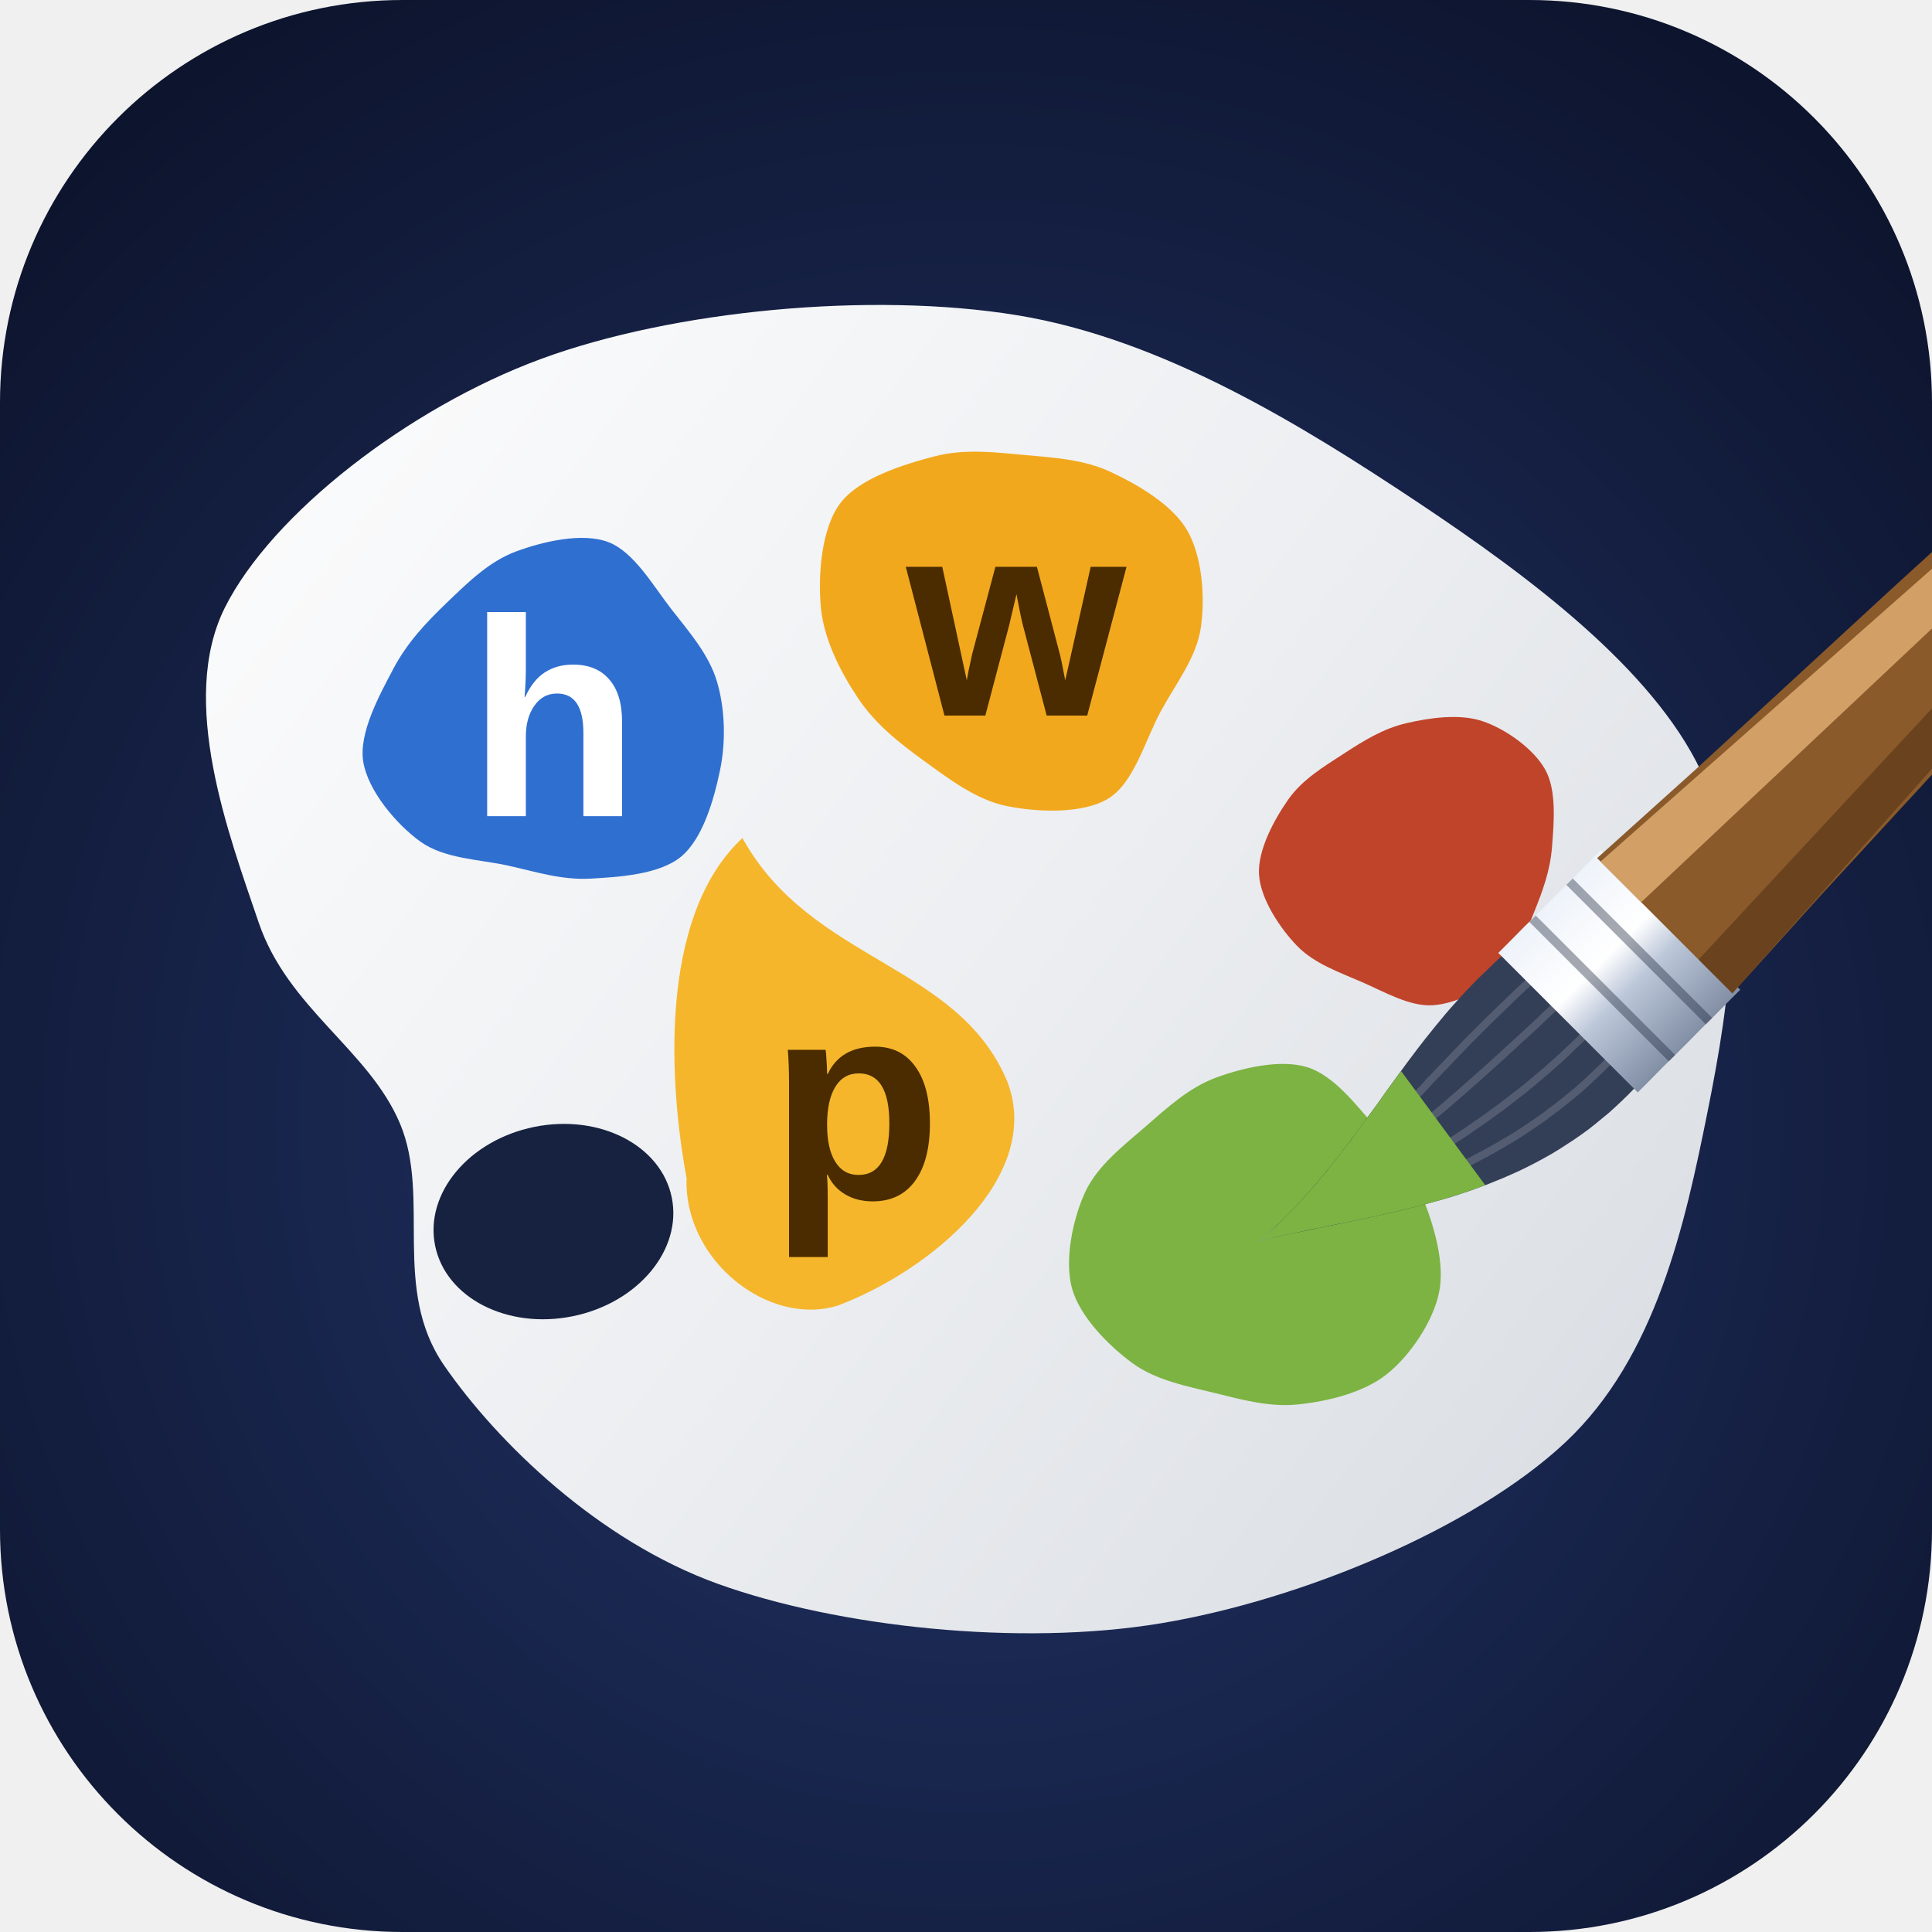
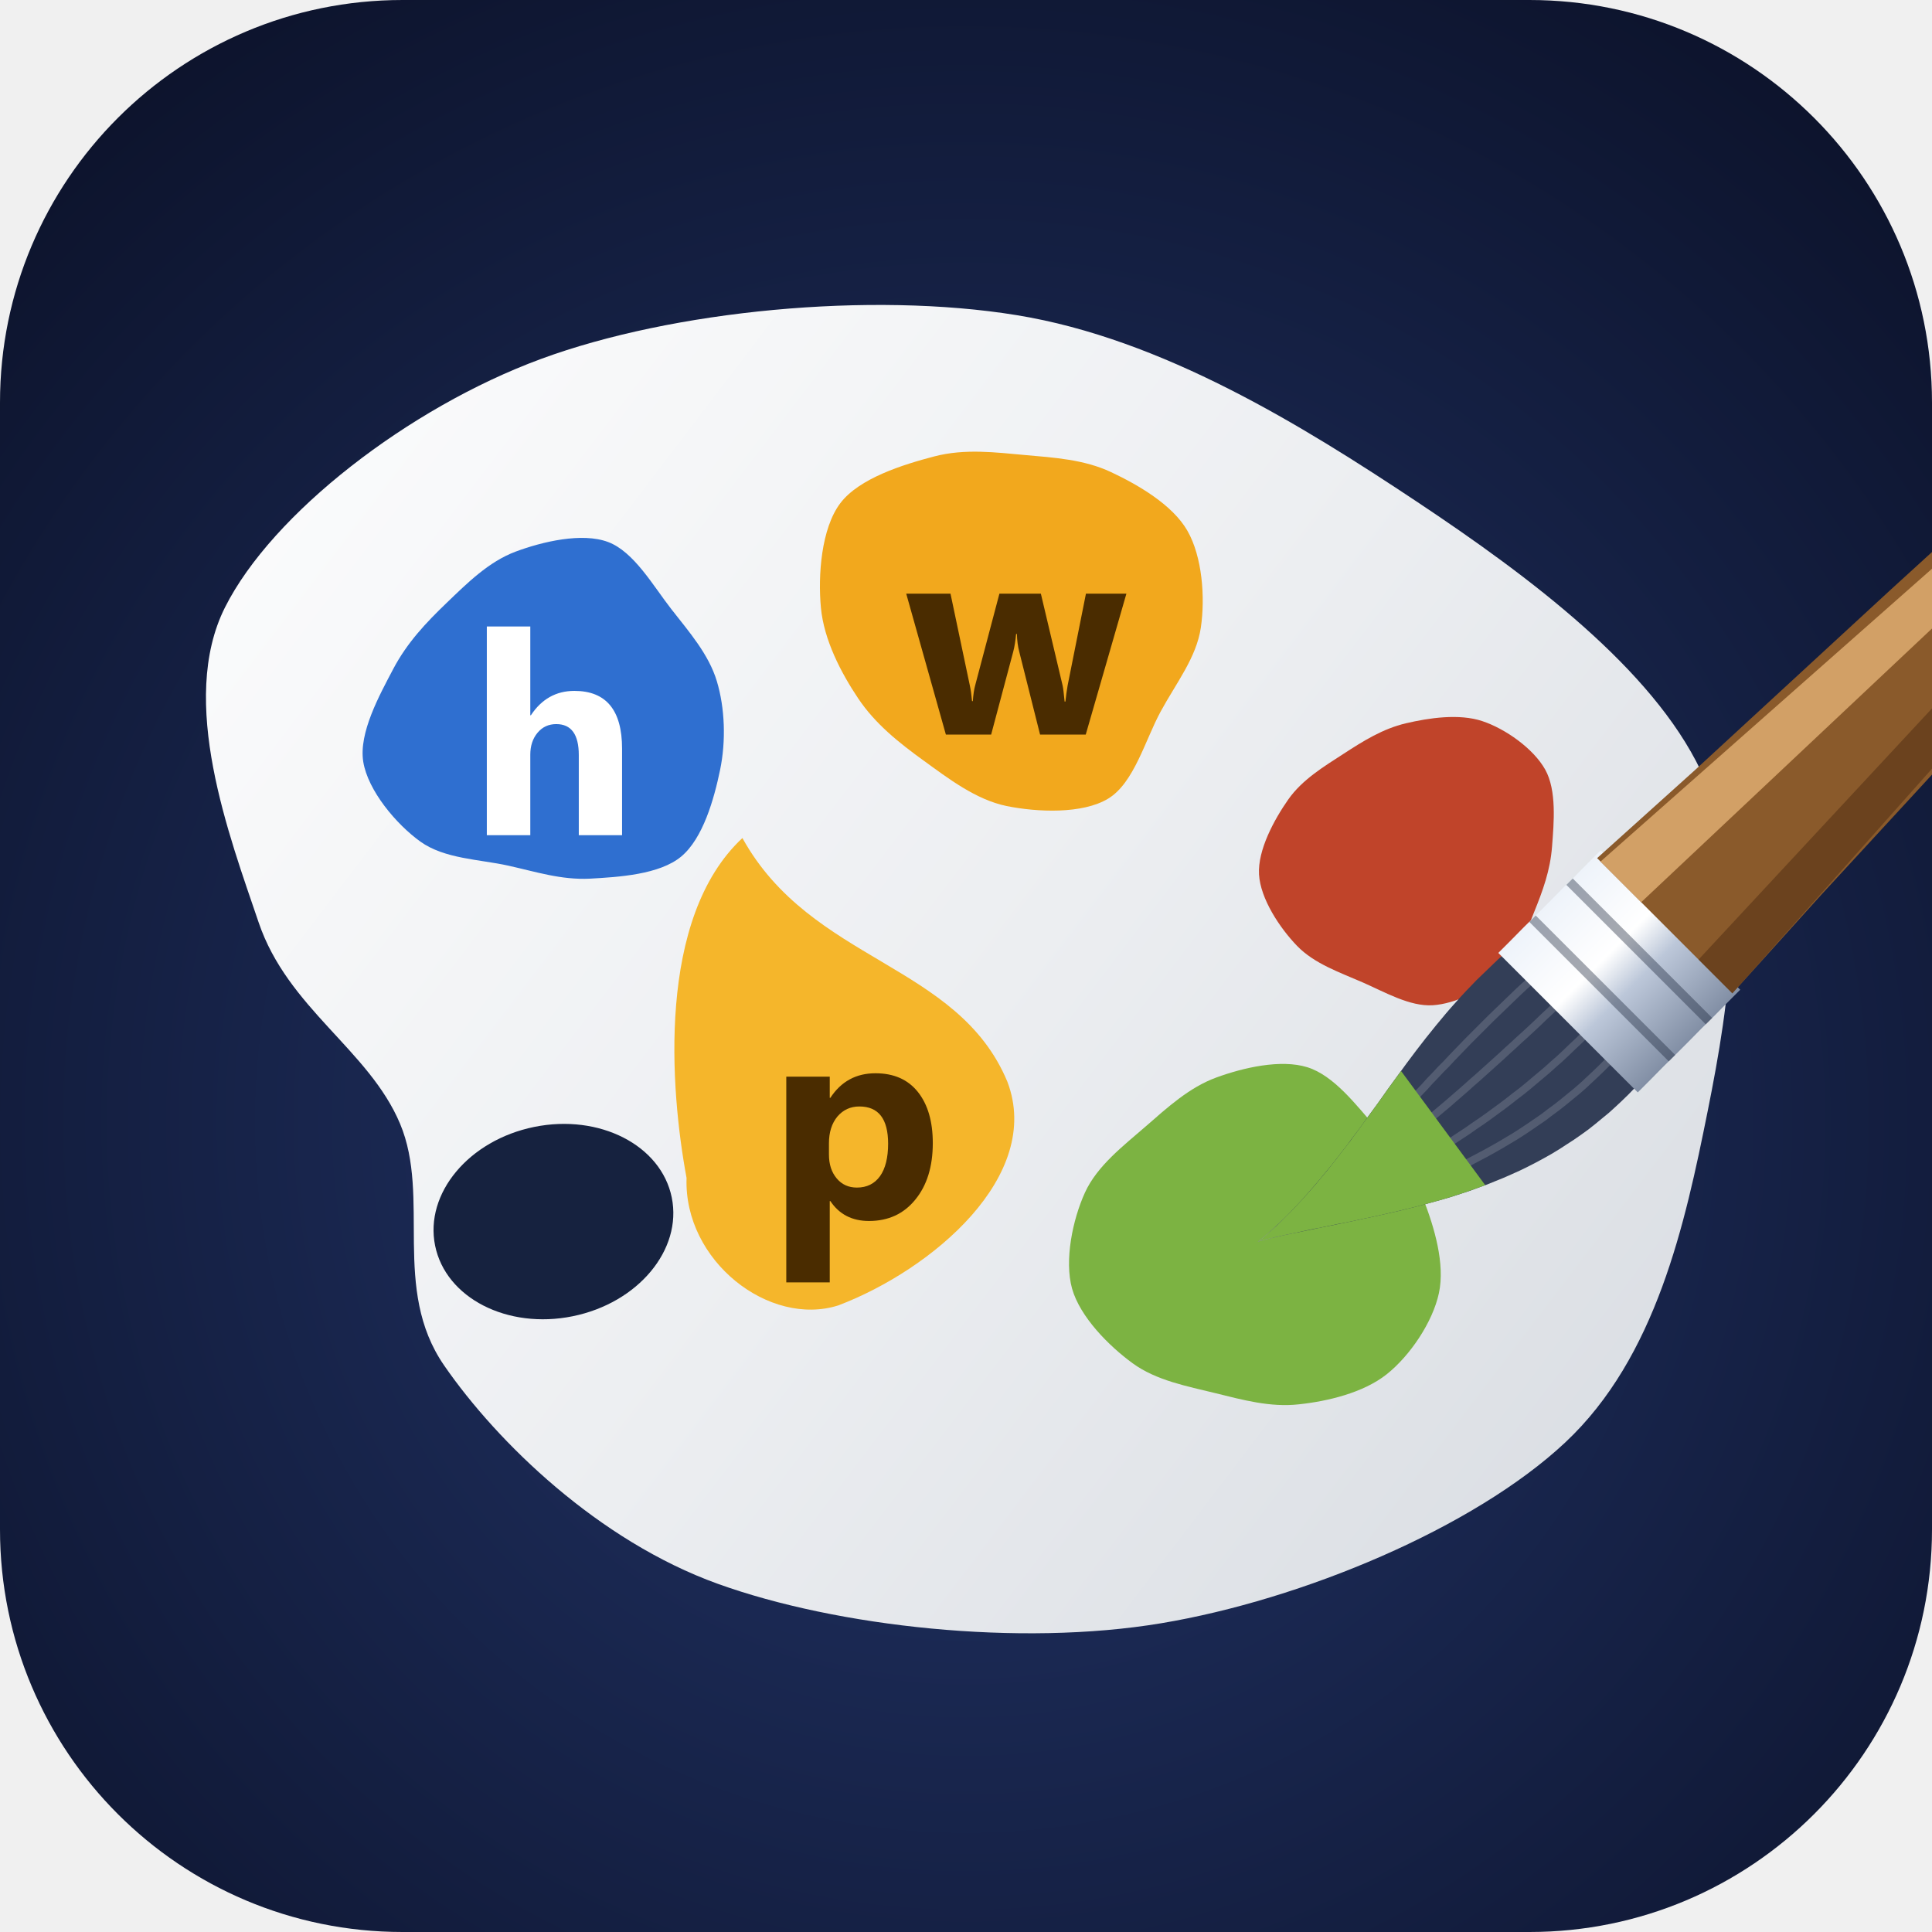
<svg xmlns="http://www.w3.org/2000/svg" viewBox="0 0 96 96" role="img" aria-label="hwp_palette — 붓이 초록 물감을 찍는 팔레트">
  <defs>
    <radialGradient id="bg" cx="50%" cy="58%" r="73%">
      <stop offset="0%" stop-color="#23366b" />
      <stop offset="100%" stop-color="#0b1128" />
    </radialGradient>
    <linearGradient id="pal" x1="0.5" y1="17.7" x2="84.5" y2="81.7" gradientUnits="userSpaceOnUse">
      <stop offset="0" stop-color="#ffffff" />
      <stop offset="0.55" stop-color="#eceef1" />
      <stop offset="1" stop-color="#d7dbe1" />
    </linearGradient>
    <linearGradient id="fer" x1="61.3" y1="60.5" x2="68.23" y2="67.43" gradientUnits="userSpaceOnUse">
      <stop offset="0" stop-color="#eef3fa" />
      <stop offset="0.4" stop-color="#ffffff" />
      <stop offset="0.6" stop-color="#bcc7d9" />
      <stop offset="1" stop-color="#828fa5" />
    </linearGradient>
    <clipPath id="clip">
      <rect width="96" height="96" rx="20" />
    </clipPath>
    <clipPath id="bcl">
      <path d="M62.5,61.7L62.92,61.58L63.35,61.48L63.78,61.38L64.21,61.29L64.65,61.2L65.09,61.11L65.52,61.02L65.97,60.93L66.41,60.84L66.85,60.75L67.29,60.66L67.74,60.56L68.18,60.47L68.62,60.37L69.07,60.27L69.51,60.17L69.95,60.06L70.4,59.95L70.84,59.83L71.28,59.71L71.71,59.59L72.15,59.46L72.58,59.32L73.01,59.18L73.44,59.02L73.86,58.87L74.28,58.7L74.7,58.53L75.11,58.35L75.51,58.17L75.92,57.97L76.31,57.77L76.7,57.56L77.09,57.34L77.47,57.11L77.84,56.87L78.21,56.63L78.57,56.38L78.93,56.12L79.27,55.85L79.61,55.57L79.95,55.29L80.27,55L80.59,54.7L80.91,54.39L81.21,54.08L81.51,53.75L81.8,53.43L75.3,46.92L75.01,47.17L74.73,47.41L74.45,47.66L74.18,47.92L73.91,48.18L73.64,48.44L73.37,48.7L73.11,48.97L72.85,49.24L72.59,49.52L72.34,49.8L72.08,50.09L71.83,50.38L71.59,50.67L71.34,50.97L71.1,51.27L70.85,51.58L70.61,51.89L70.37,52.2L70.13,52.52L69.89,52.84L69.65,53.17L69.41,53.5L69.17,53.83L68.93,54.16L68.69,54.5L68.45,54.84L68.2,55.18L67.95,55.52L67.7,55.87L67.45,56.21L67.19,56.55L66.94,56.9L66.67,57.24L66.41,57.58L66.14,57.92L65.86,58.26L65.58,58.6L65.3,58.93L65.01,59.26L64.72,59.59L64.42,59.91L64.12,60.23L63.81,60.54L63.49,60.84L63.17,61.14L62.84,61.43L62.5,61.7Z" />
    </clipPath>
    <clipPath id="hcl">
      <path d="M79.36,42.64L84.26,38.23L89.11,33.76L93.96,29.29L98.83,24.85L103.73,20.43L108.66,16.04L113.6,11.67L118.56,7.31L121.42,10.17L117.06,15.12L112.69,20.07L108.3,24.99L103.88,29.89L99.43,34.76L94.97,39.61L90.5,44.46L86.08,49.36Z" />
    </clipPath>
  </defs>
  <rect width="96" height="96" rx="20" fill="url(#bg)" />
  <g clip-path="url(#clip)">
    <path d="M84.51,38.29C86.92,43.34 85.97,49.66 84.85,55.23C83.73,60.8 82.3,67.44 77.77,71.68C73.24,75.92 64.71,79.49 57.69,80.66C50.67,81.83 41.61,80.84 35.67,78.7C29.73,76.56 24.7,71.66 22.07,67.85C19.44,64.04 21.42,59.51 19.88,55.84C18.34,52.17 14.3,50.11 12.85,45.83C11.4,41.55 8.84,34.84 11.18,30.18C13.52,25.52 20.31,20.26 26.87,17.84C33.43,15.42 43.27,14.48 50.52,15.66C57.77,16.84 64.72,21.15 70.39,24.92C76.06,28.69 82.1,33.24 84.51,38.29Z" fill="url(#pal)" />
    <ellipse cx="27.5" cy="60.7" rx="6" ry="4.8" fill="#16223f" transform="rotate(-11.5 27.5 60.7)" />
    <path d="M35.78,38.26C35.48,39.71 34.93,41.66 33.85,42.56C32.77,43.46 30.74,43.58 29.31,43.66C27.88,43.73 26.64,43.32 25.24,43.01C23.84,42.7 22.09,42.68 20.89,41.82C19.69,40.96 18.28,39.28 18.05,37.85C17.82,36.42 18.85,34.55 19.54,33.24C20.23,31.93 21.18,30.93 22.19,29.96C23.2,28.99 24.28,27.91 25.62,27.41C26.96,26.91 28.92,26.45 30.21,26.93C31.5,27.41 32.46,29.12 33.36,30.27C34.26,31.42 35.22,32.52 35.62,33.85C36.02,35.18 36.08,36.81 35.78,38.26Z" fill="#2f6fd0" />
    <path d="M55.07,39.68C53.79,40.46 51.54,40.36 50.01,40.05C48.48,39.73 47.12,38.68 45.89,37.79C44.66,36.9 43.49,35.97 42.64,34.7C41.79,33.43 40.94,31.8 40.79,30.19C40.64,28.58 40.81,26.26 41.75,25.01C42.69,23.76 44.89,23.08 46.42,22.68C47.95,22.28 49.47,22.48 50.93,22.61C52.39,22.74 53.87,22.83 55.21,23.46C56.55,24.09 58.26,25.08 59,26.37C59.74,27.66 59.89,29.68 59.67,31.18C59.45,32.68 58.44,33.94 57.67,35.36C56.9,36.78 56.35,38.9 55.07,39.68Z" fill="#f2a81d" />
    <path d="M67.7,48.81C66.58,48.32 65.31,47.89 64.45,47C63.59,46.11 62.63,44.66 62.56,43.45C62.49,42.24 63.31,40.73 64.01,39.73C64.71,38.73 65.8,38.08 66.77,37.45C67.74,36.82 68.71,36.21 69.86,35.94C71.01,35.67 72.5,35.45 73.65,35.83C74.8,36.21 76.2,37.2 76.78,38.24C77.36,39.28 77.21,40.89 77.12,42.07C77.03,43.25 76.66,44.26 76.23,45.32C75.8,46.38 75.4,47.64 74.56,48.41C73.72,49.18 72.33,49.88 71.19,49.95C70.05,50.02 68.82,49.3 67.7,48.81Z" fill="#c0442a" />
    <path d="M68.9,68.29C67.74,69.21 65.96,69.63 64.54,69.78C63.12,69.94 61.75,69.56 60.37,69.22C58.99,68.88 57.46,68.6 56.28,67.74C55.1,66.88 53.67,65.44 53.27,64.03C52.88,62.62 53.3,60.6 53.91,59.26C54.52,57.92 55.84,56.92 56.93,55.97C58.02,55.02 59.1,54.03 60.44,53.54C61.78,53.05 63.64,52.62 64.96,53.03C66.28,53.44 67.39,54.91 68.35,56.01C69.31,57.11 70.21,58.25 70.74,59.62C71.27,60.99 71.81,62.8 71.5,64.25C71.19,65.7 70.06,67.37 68.9,68.29Z" fill="#7cb342" />
    <path transform="translate(42.5,54.7) rotate(16.04)" d="M-9,-11 C-4,-6 3,-8 7,-3 C10,1 6,7 2,10 C-1,12 -6,10 -7,6 C-9,2 -12,-6 -9,-11 Z" fill="#f5b62b" />
    <path d="M62.5,61.7L62.92,61.58L63.35,61.48L63.78,61.38L64.21,61.29L64.65,61.2L65.09,61.11L65.52,61.02L65.97,60.93L66.41,60.84L66.85,60.75L67.29,60.66L67.74,60.56L68.18,60.47L68.62,60.37L69.07,60.27L69.51,60.17L69.95,60.06L70.4,59.95L70.84,59.83L71.28,59.71L71.71,59.59L72.15,59.46L72.58,59.32L73.01,59.18L73.44,59.02L73.86,58.87L74.28,58.7L74.7,58.53L75.11,58.35L75.51,58.17L75.92,57.97L76.31,57.77L76.7,57.56L77.09,57.34L77.47,57.11L77.84,56.87L78.21,56.63L78.57,56.38L78.93,56.12L79.27,55.85L79.61,55.57L79.95,55.29L80.27,55L80.59,54.7L80.91,54.39L81.21,54.08L81.51,53.75L81.8,53.43L75.3,46.92L75.01,47.17L74.73,47.41L74.45,47.66L74.18,47.92L73.91,48.18L73.64,48.44L73.37,48.7L73.11,48.97L72.85,49.24L72.59,49.52L72.34,49.8L72.08,50.09L71.83,50.38L71.59,50.67L71.34,50.97L71.1,51.27L70.85,51.58L70.61,51.89L70.37,52.2L70.13,52.52L69.89,52.84L69.65,53.17L69.41,53.5L69.17,53.83L68.93,54.16L68.69,54.5L68.45,54.84L68.2,55.18L67.95,55.52L67.7,55.87L67.45,56.21L67.19,56.55L66.94,56.9L66.67,57.24L66.41,57.58L66.14,57.92L65.86,58.26L65.58,58.6L65.3,58.93L65.01,59.26L64.72,59.59L64.42,59.91L64.12,60.23L63.81,60.54L63.49,60.84L63.17,61.14L62.84,61.43L62.5,61.7Z" fill="#333e57" />
    <g clip-path="url(#bcl)">
      <path d="M62.5,61.7L62.86,61.46L63.21,61.21L63.55,60.95L63.89,60.69L64.22,60.42L64.56,60.15L64.88,59.87L65.2,59.59L65.52,59.31L65.84,59.03L66.15,58.74L66.46,58.45L66.76,58.16L67.06,57.87L67.36,57.57L67.66,57.28L67.95,56.98L68.24,56.68L68.53,56.39L68.82,56.09L69.1,55.79L69.38,55.49L69.66,55.2L69.94,54.9L70.22,54.6L70.49,54.31L70.77,54.02L71.04,53.72L71.32,53.43L71.59,53.14L71.87,52.86L72.14,52.57L72.41,52.29L72.69,52L72.96,51.72L73.24,51.44L73.51,51.17L73.79,50.89L74.06,50.62L74.34,50.35L74.62,50.08L74.9,49.81L75.18,49.54L75.46,49.27L75.74,49.01L76.03,48.75L76.31,48.48L76.6,48.22" fill="none" stroke="rgba(255,255,255,0.16)" stroke-width="0.38" />
      <path d="M62.5,61.7L62.87,61.49L63.24,61.27L63.6,61.05L63.97,60.83L64.32,60.6L64.68,60.38L65.03,60.14L65.38,59.91L65.73,59.67L66.08,59.44L66.42,59.19L66.76,58.95L67.1,58.71L67.43,58.46L67.77,58.21L68.1,57.96L68.43,57.71L68.75,57.46L69.08,57.2L69.4,56.95L69.72,56.69L70.04,56.43L70.35,56.17L70.67,55.91L70.98,55.65L71.29,55.39L71.6,55.13L71.91,54.87L72.22,54.6L72.52,54.34L72.83,54.07L73.13,53.8L73.43,53.54L73.73,53.27L74.03,53L74.33,52.73L74.63,52.46L74.92,52.19L75.22,51.92L75.51,51.65L75.81,51.38L76.1,51.11L76.39,50.84L76.68,50.56L76.97,50.29L77.26,50.01L77.55,49.74L77.84,49.46" fill="none" stroke="rgba(255,255,255,0.16)" stroke-width="0.38" />
      <path d="M62.5,61.7L62.89,61.52L63.28,61.35L63.67,61.17L64.05,60.99L64.44,60.82L64.83,60.64L65.21,60.46L65.59,60.28L65.98,60.09L66.36,59.91L66.74,59.72L67.11,59.53L67.49,59.34L67.86,59.15L68.24,58.96L68.61,58.76L68.98,58.56L69.35,58.36L69.71,58.15L70.08,57.95L70.44,57.74L70.8,57.52L71.16,57.31L71.51,57.09L71.87,56.87L72.22,56.65L72.57,56.42L72.92,56.19L73.26,55.95L73.6,55.72L73.94,55.48L74.28,55.23L74.61,54.99L74.94,54.74L75.27,54.48L75.6,54.23L75.92,53.97L76.24,53.7L76.55,53.44L76.87,53.17L77.18,52.89L77.49,52.62L77.79,52.34L78.09,52.05L78.39,51.77L78.69,51.48L78.98,51.19L79.27,50.89" fill="none" stroke="rgba(255,255,255,0.16)" stroke-width="0.38" />
      <path d="M62.5,61.7L62.9,61.55L63.31,61.41L63.72,61.27L64.13,61.14L64.54,61L64.95,60.87L65.36,60.73L65.77,60.59L66.19,60.46L66.6,60.32L67.01,60.18L67.42,60.04L67.83,59.89L68.23,59.75L68.64,59.6L69.05,59.45L69.45,59.29L69.86,59.13L70.26,58.97L70.66,58.81L71.06,58.64L71.46,58.47L71.85,58.29L72.24,58.11L72.63,57.92L73.02,57.73L73.4,57.53L73.78,57.33L74.16,57.12L74.53,56.91L74.9,56.69L75.27,56.47L75.63,56.24L75.99,56L76.34,55.76L76.69,55.52L77.03,55.26L77.37,55.01L77.71,54.74L78.04,54.47L78.37,54.2L78.69,53.92L79,53.63L79.31,53.34L79.62,53.04L79.92,52.74L80.21,52.44L80.5,52.13" fill="none" stroke="rgba(255,255,255,0.16)" stroke-width="0.38" />
      <path d="M62.5,61.7L62.72,61.63L62.95,61.57L63.18,61.52L63.41,61.46L63.64,61.41L63.88,61.36L64.11,61.31L64.35,61.26L64.58,61.21L64.82,61.16L65.05,61.11L65.29,61.06L65.52,61.02L65.76,60.97L66,60.92L66.24,60.87L66.47,60.82L66.71,60.78L66.95,60.73L67.19,60.68L67.43,60.63L67.67,60.58L67.91,60.53L68.15,60.48L68.39,60.43L68.62,60.37L68.86,60.32L69.1,60.26L69.34,60.21L69.58,60.15L69.82,60.09L70.06,60.04L70.29,59.98L70.53,59.92L70.77,59.85L71.01,59.79L71.24,59.72L71.48,59.66L71.71,59.59L71.95,59.52L72.18,59.45L72.41,59.37L72.65,59.3L72.88,59.22L73.11,59.14L73.34,59.06L73.57,58.98L73.8,58.89L69.62,53.22L69.49,53.4L69.36,53.57L69.23,53.75L69.1,53.93L68.97,54.11L68.84,54.29L68.71,54.48L68.58,54.66L68.45,54.84L68.31,55.02L68.18,55.21L68.05,55.39L67.91,55.58L67.78,55.76L67.64,55.95L67.51,56.13L67.37,56.32L67.23,56.5L67.1,56.69L66.96,56.87L66.82,57.05L66.67,57.24L66.53,57.42L66.39,57.61L66.24,57.79L66.1,57.97L65.95,58.16L65.8,58.34L65.65,58.52L65.5,58.7L65.35,58.88L65.19,59.06L65.04,59.23L64.88,59.41L64.72,59.59L64.56,59.76L64.4,59.93L64.24,60.1L64.07,60.27L63.91,60.44L63.74,60.61L63.57,60.77L63.4,60.94L63.22,61.1L63.05,61.25L62.87,61.41L62.69,61.56L62.5,61.7Z" fill="#7cb342" />
    </g>
    <path d="M74.45,47.35L75.09,46.71L75.72,46.07L76.36,45.44L77,44.8L77.63,44.16L78.27,43.53L78.9,42.89L79.54,42.25L86.47,49.18L85.83,49.82L85.2,50.46L84.56,51.09L83.93,51.73L83.29,52.37L82.65,53L82.02,53.64L81.38,54.28Z" fill="url(#fer)" />
    <path d="M83.08 52.58L76.15 45.65" stroke="rgba(20,30,50,0.38)" stroke-width="0.45" />
    <path d="M84.92 50.74L77.99 43.81" stroke="rgba(20,30,50,0.38)" stroke-width="0.45" />
    <path d="M79.36,42.64L84.26,38.23L89.11,33.76L93.96,29.29L98.83,24.85L103.73,20.43L108.66,16.04L113.6,11.67L118.56,7.31L121.42,10.17L117.06,15.12L112.69,20.07L108.3,24.99L103.88,29.89L99.43,34.76L94.97,39.61L90.5,44.46L86.08,49.36Z" fill="#8a5a2b" />
    <circle cx="119.99" cy="8.74" r="1.9" fill="#8a5a2b" />
    <g clip-path="url(#hcl)">
      <path d="M79.53 42.81L120.53 6.59L121.33 7.39L81.55 44.83Z" fill="rgba(214,164,105,0.95)" />
      <path d="M86.08 49.36L122.41 8.47L121.6 7.66L84.4 47.68Z" fill="rgba(60,32,10,0.4)" />
    </g>
-     <g font-family="'Segoe UI','Malgun Gothic',Arial,sans-serif" font-size="14" font-weight="700" text-anchor="middle" dominant-baseline="central">
-       <text x="27.5" y="35.7" fill="#ffffff">h</text>
-       <text x="50.5" y="30.7" fill="#4a2c00">w</text>
-       <text x="42.5" y="54.7" fill="#4a2c00">p</text>
-     </g>
+     <path d="M30.91 41.5H28.76V37.52Q28.76 35.98 27.64 35.98Q27.07 35.98 26.71 36.41Q26.35 36.84 26.35 37.5V41.5H24.19V31.13H26.35V35.54H26.38Q27.18 34.33 28.54 34.33Q30.91 34.33 30.91 37.2Z" fill="#ffffff" />
+     <path d="M55.97 29.5 53.95 36.5H51.68L50.65 32.4Q50.54 31.99 50.53 31.5H50.49Q50.44 32.03 50.35 32.37L49.25 36.5H47L45.03 29.5H47.23L48.19 34.06Q48.26 34.38 48.3 34.84H48.34Q48.37 34.36 48.46 34.04L49.66 29.5H51.72L52.8 34.06Q52.84 34.23 52.9 34.86H52.94Q52.98 34.46 53.05 34.06L53.96 29.5Z" fill="#4a2c00" />
+     <path d="M41.26 59.68H41.23V63.72H39.07V53.5H41.23V54.55H41.26Q42.06 53.33 43.5 53.33Q44.87 53.33 45.61 54.26Q46.35 55.19 46.35 56.8Q46.35 58.55 45.48 59.61Q44.62 60.67 43.18 60.67Q41.92 60.67 41.26 59.68ZM41.19 56.81V57.37Q41.19 58.1 41.58 58.56Q41.96 59.01 42.58 59.01Q43.32 59.01 43.73 58.44Q44.13 57.87 44.13 56.83Q44.13 54.98 42.7 54.98Q42.04 54.98 41.61 55.48Q41.19 55.99 41.19 56.81Z" fill="#4a2c00" />
  </g>
</svg>
